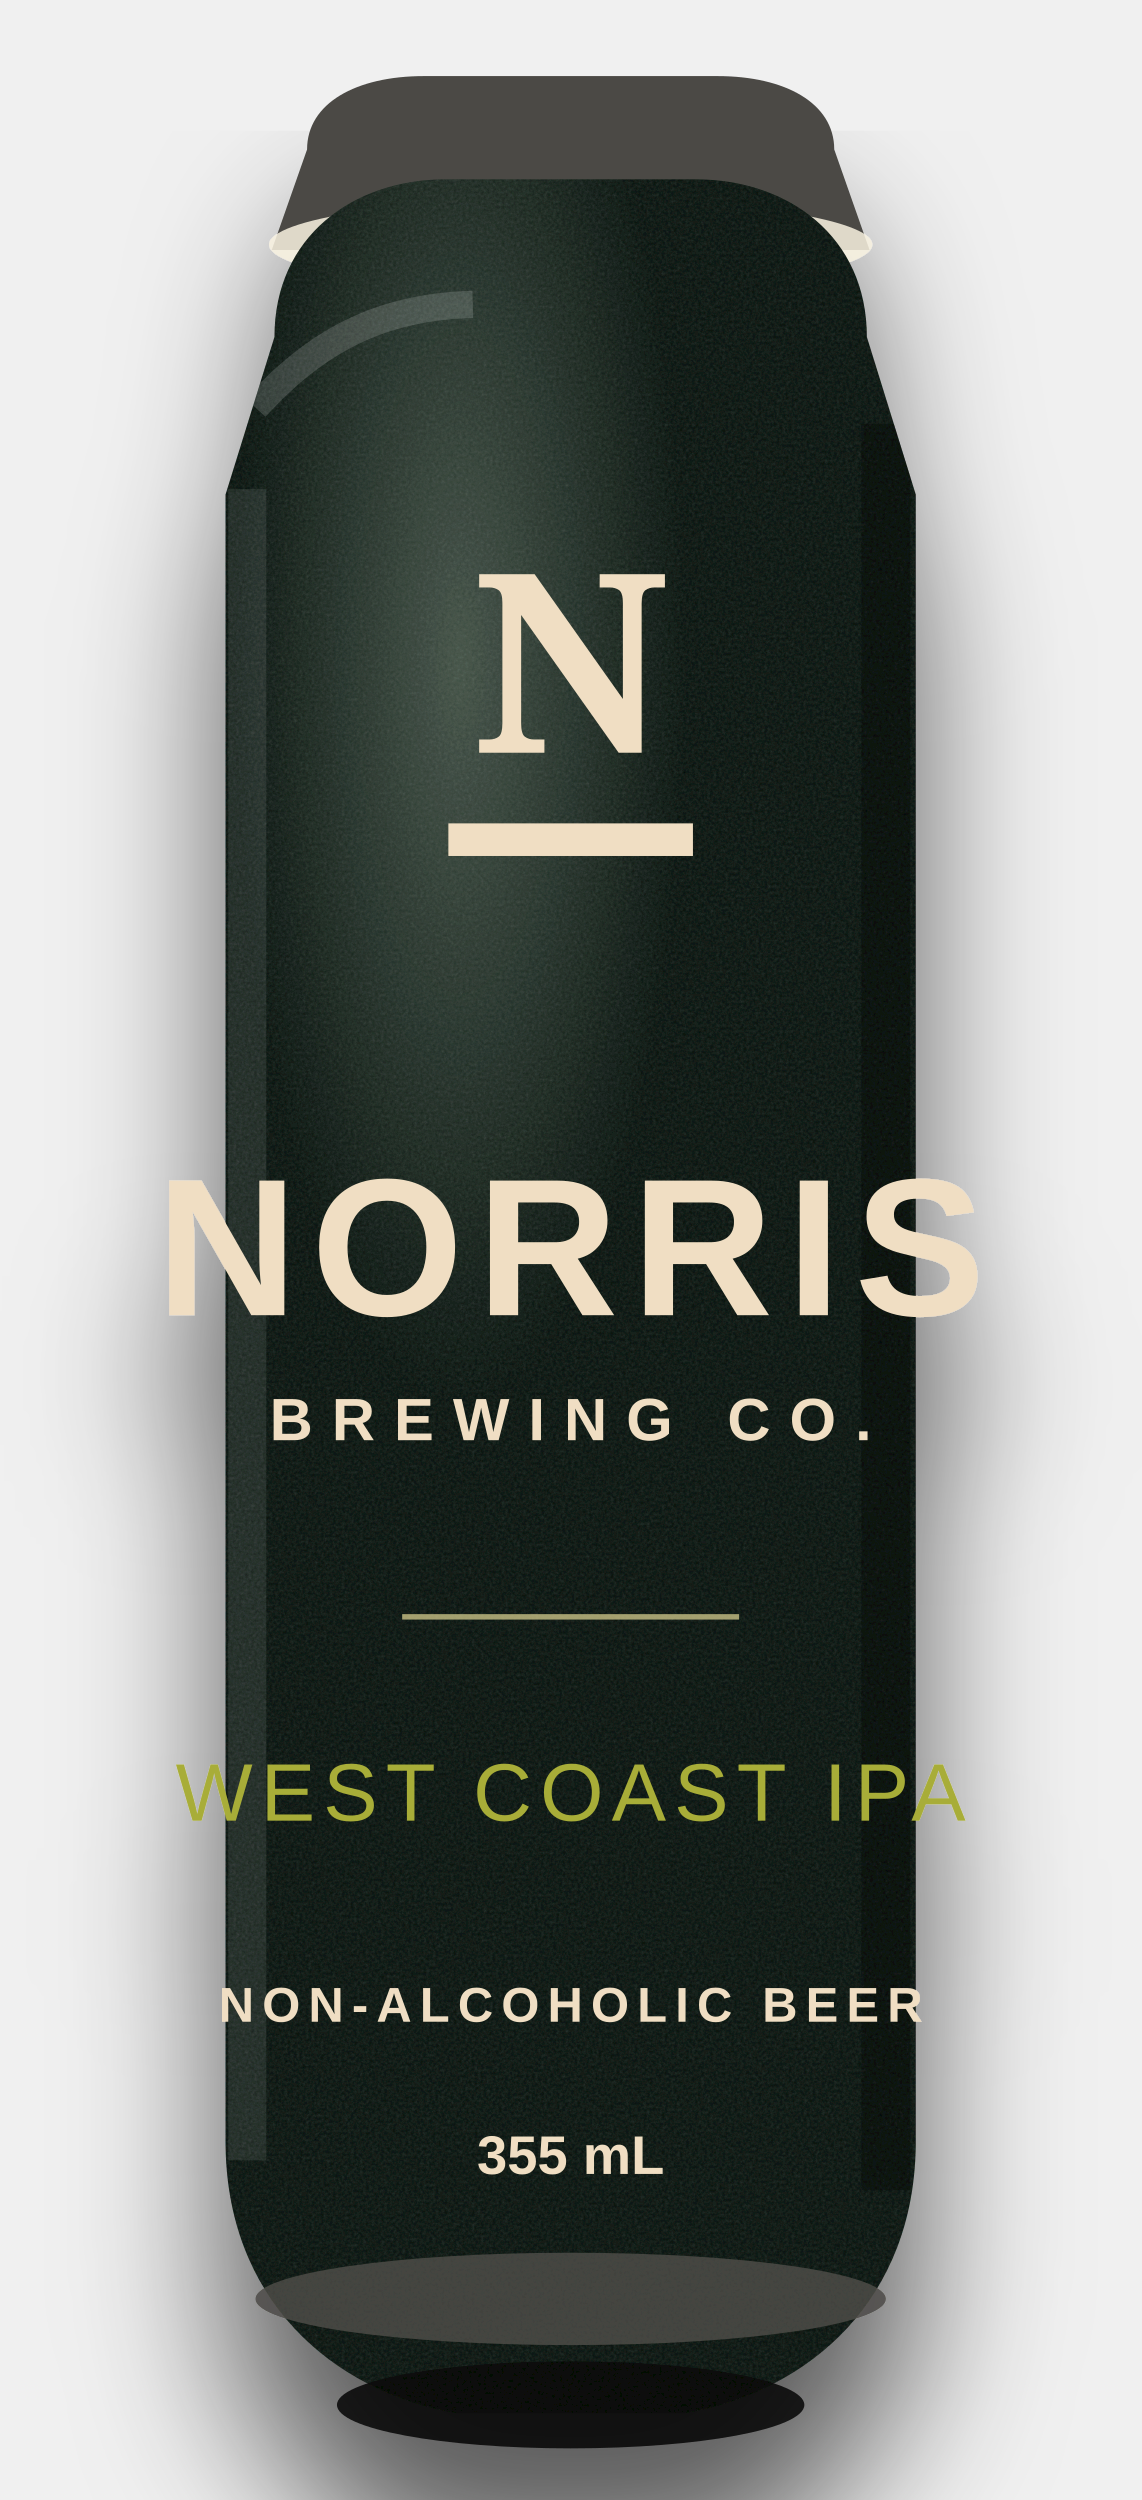
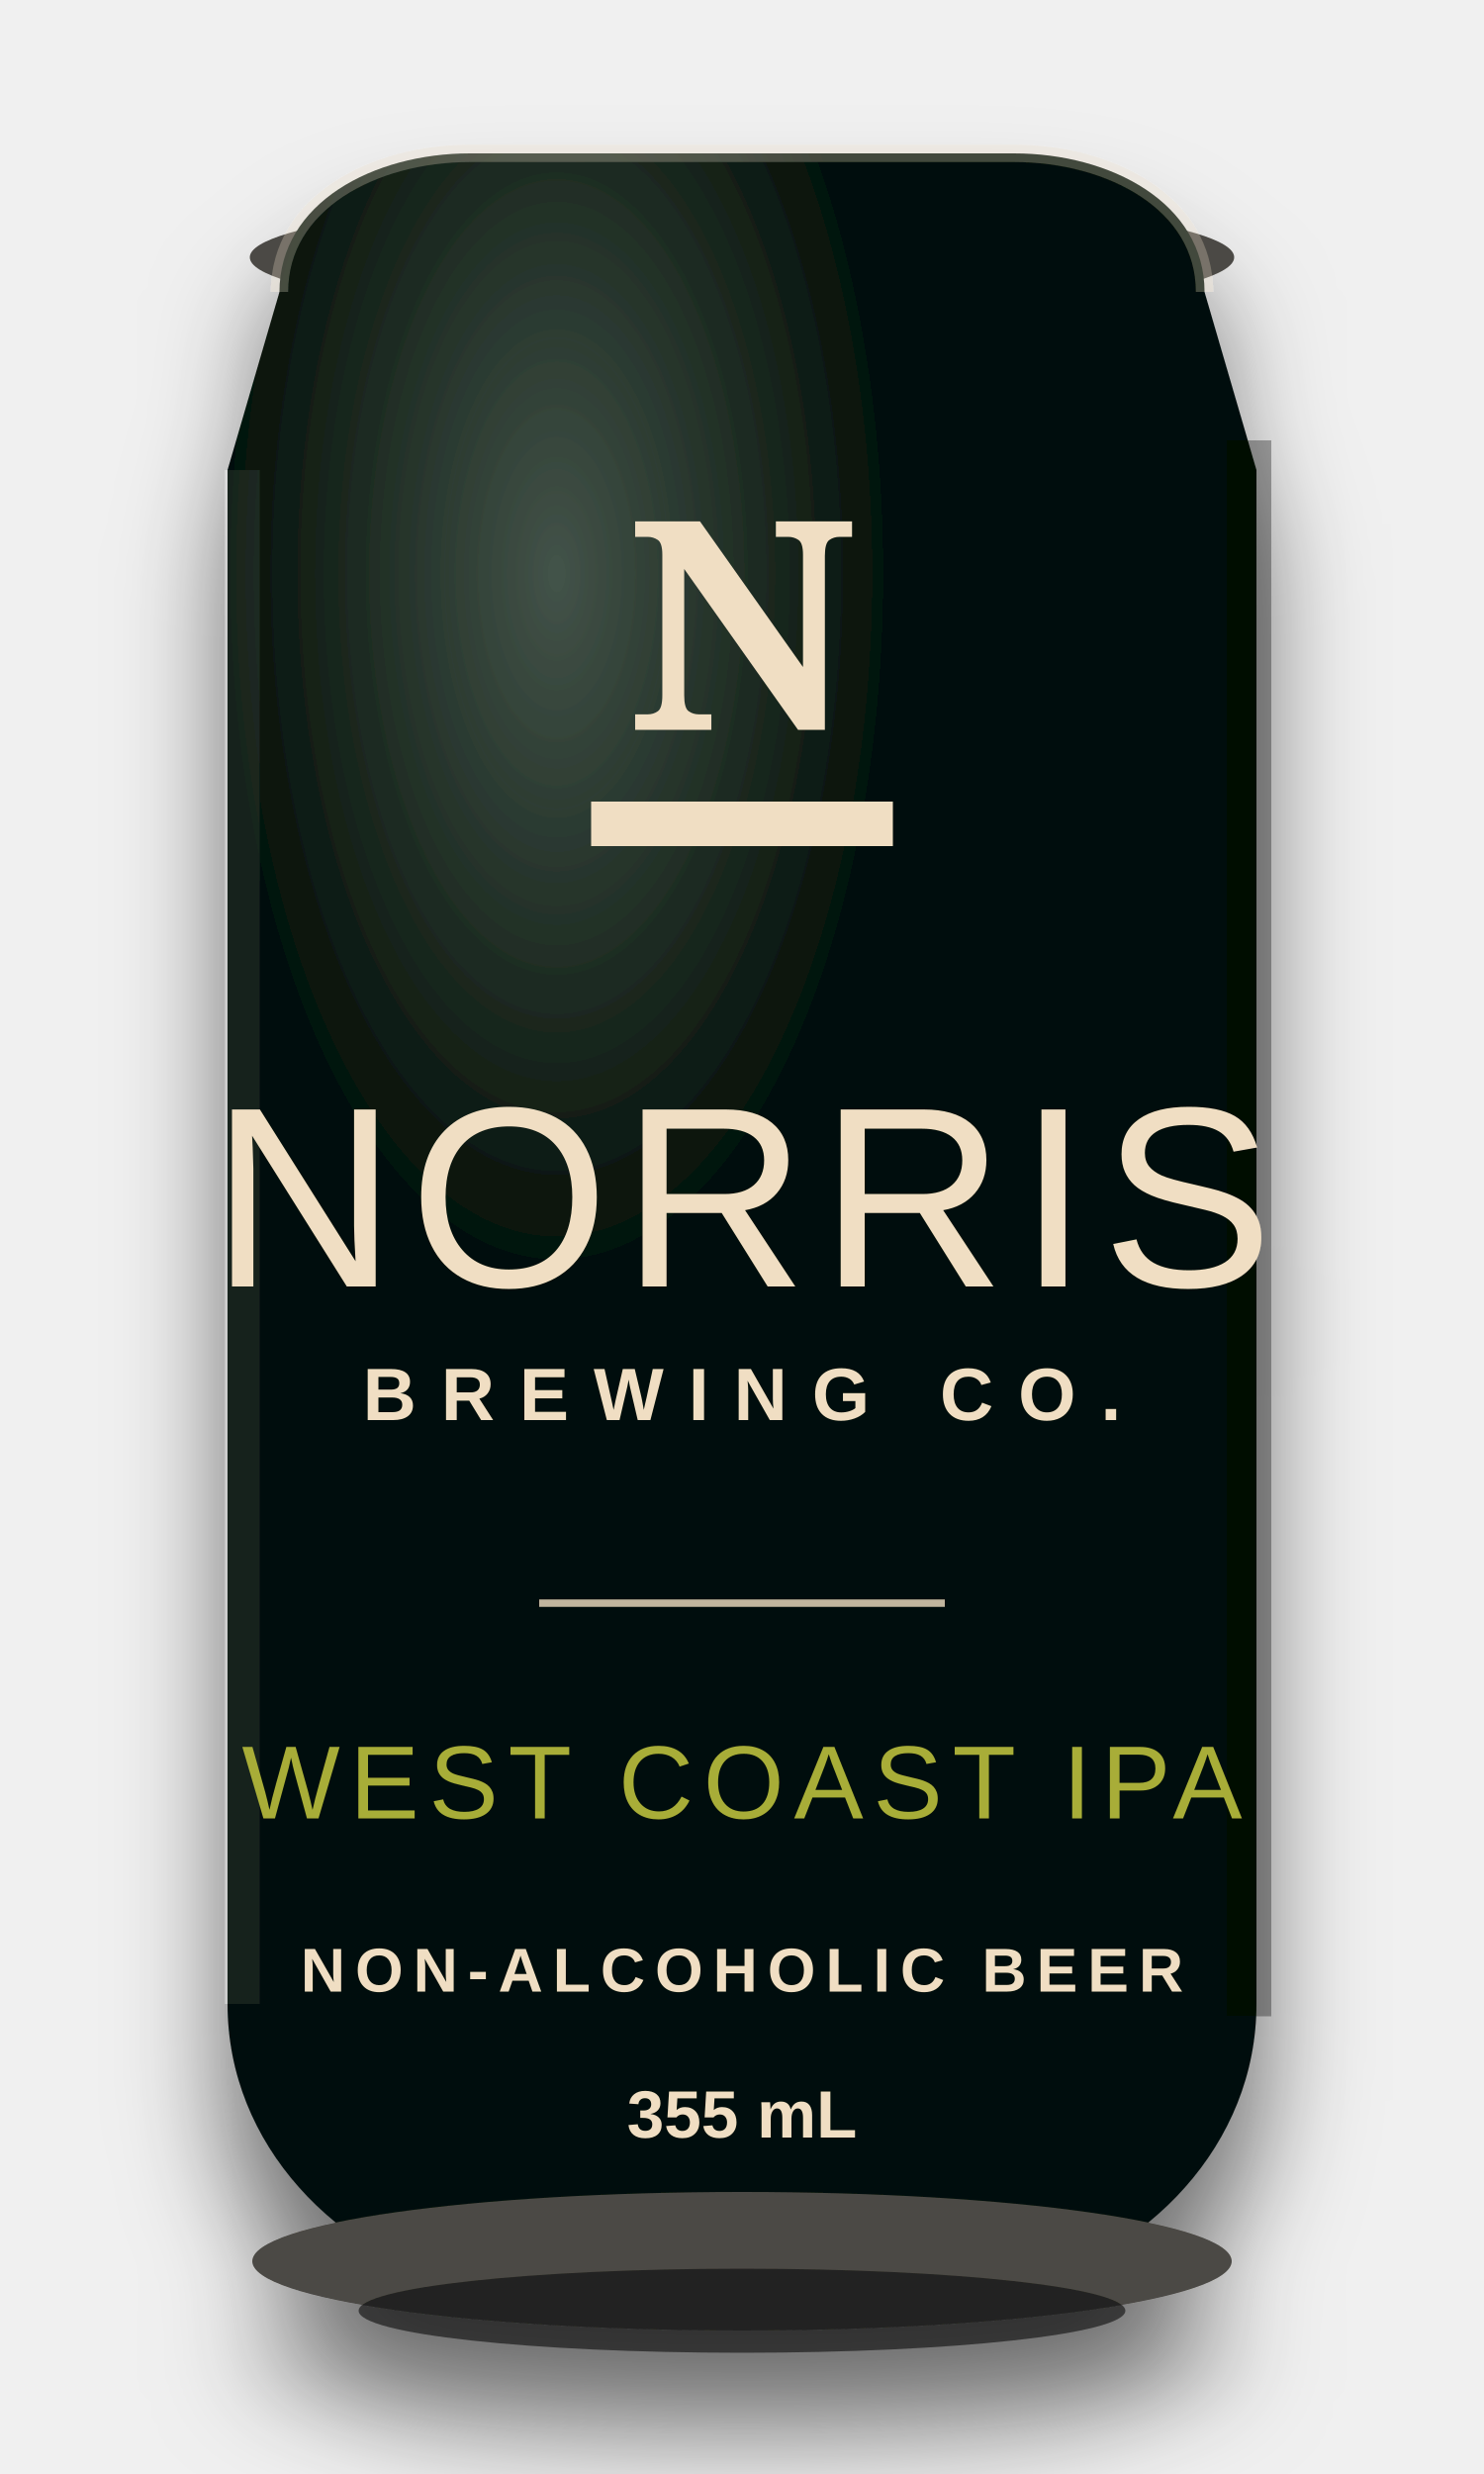
- <svg xmlns="http://www.w3.org/2000/svg" width="420" height="920" viewBox="0 0 420 920" fill="none" role="img" aria-label="Norris West Coast IPA can">
+ <svg xmlns="http://www.w3.org/2000/svg" width="600" height="1000" viewBox="0 0 600 1000" role="img" aria-label="Norris West Coast IPA can">
  <defs>
-     <linearGradient id="body" x1="72" y1="0" x2="348" y2="0">
-       <stop stop-color="#04100a" />
-       <stop offset=".18" stop-color="#1c3b28" />
-       <stop offset=".44" stop-color="#0a2116" />
-       <stop offset=".72" stop-color="#224b31" />
+     <linearGradient id="green" x1="90" x2="510" y1="0" y2="0">
+       <stop stop-color="#031008" />
+       <stop offset=".18" stop-color="#21462e" />
+       <stop offset=".5" stop-color="#0a2417" />
+       <stop offset=".75" stop-color="#245133" />
      <stop offset="1" stop-color="#020705" />
    </linearGradient>
-     <linearGradient id="metal" x1="95" y1="0" x2="325" y2="0">
-       <stop stop-color="#4b4a45" />
-       <stop offset=".18" stop-color="#dad4c7" />
-       <stop offset=".5" stop-color="#fff8ec" />
-       <stop offset=".8" stop-color="#7f7a70" />
-       <stop offset="1" stop-color="#25231f" />
+     <linearGradient id="metal" x1="110" x2="490" y1="0" y2="0">
+       <stop stop-color="#4c4a45" />
+       <stop offset=".2" stop-color="#ded8cc" />
+       <stop offset=".5" stop-color="#fff7ea" />
+       <stop offset=".82" stop-color="#777168" />
+       <stop offset="1" stop-color="#26231f" />
    </linearGradient>
-     <radialGradient id="light" cx="34%" cy="22%" r="68%">
-       <stop stop-color="#d9f1d7" stop-opacity=".28" />
-       <stop offset=".48" stop-color="#d9f1d7" stop-opacity="0" />
+     <radialGradient id="shine" cx="32%" cy="20%" r="72%">
+       <stop stop-color="#e9fff0" stop-opacity=".28" />
+       <stop offset=".45" stop-color="#e9fff0" stop-opacity="0" />
    </radialGradient>
-     <filter id="shadow" x="-30%" y="-10%" width="160%" height="125%">
-       <feDropShadow dx="0" dy="48" stdDeviation="28" flood-color="#000" flood-opacity=".62" />
+     <filter id="ds" x="-20%" y="-10%" width="140%" height="125%">
+       <feDropShadow dx="0" dy="34" stdDeviation="22" flood-color="#000" flood-opacity=".55" />
    </filter>
-     <filter id="grain">
-       <feTurbulence type="fractalNoise" baseFrequency=".9" numOctaves="3" seed="17" />
-       <feColorMatrix type="saturate" values="0" />
-       <feComponentTransfer>
-         <feFuncA type="table" tableValues="0 .16" />
-       </feComponentTransfer>
-     </filter>
-     <clipPath id="clip">
-       <path d="M101 124C101 87 130 66 164 66H256C290 66 319 87 319 124L337 182V788C337 846 298 880 252 888H168C122 880 83 846 83 788V182L101 124Z" />
-     </clipPath>
  </defs>
-   <g filter="url(#shadow)">
-     <path d="M113 55C113 38 131 28 156 28H264C289 28 307 38 307 55L320 92H100L113 55Z" fill="url(#metal)" />
-     <ellipse cx="210" cy="90" rx="111" ry="17" fill="#f7f0df" opacity=".86" />
-     <path d="M101 124C101 87 130 66 164 66H256C290 66 319 87 319 124L337 182V788C337 846 298 880 252 888H168C122 880 83 846 83 788V182L101 124Z" fill="url(#body)" />
-     <path d="M101 124C101 87 130 66 164 66H256C290 66 319 87 319 124L337 182V788C337 846 298 880 252 888H168C122 880 83 846 83 788V182L101 124Z" fill="url(#light)" />
-     <g clip-path="url(#clip)">
-       <rect x="72" y="60" width="280" height="830" filter="url(#grain)" />
-       <path d="M94 150C116 126 139 113 174 112" stroke="#fff" stroke-opacity=".16" stroke-width="10" />
-       <path d="M326 156V806" stroke="#000" stroke-opacity=".32" stroke-width="18" />
-       <path d="M91 180V795" stroke="#fff" stroke-opacity=".09" stroke-width="14" />
-     </g>
-     <ellipse cx="210" cy="846" rx="116" ry="17" fill="url(#metal)" opacity=".86" />
-     <ellipse cx="210" cy="885" rx="86" ry="16" fill="#050504" opacity=".82" />
-     <text x="210" y="277" text-anchor="middle" font-family="Georgia,serif" font-size="92" font-weight="900" fill="#f0dec3">N</text>
-     <rect x="165" y="303" width="90" height="12" fill="#f0dec3" />
-     <text x="210" y="484" text-anchor="middle" font-family="Impact,Arial Black,Arial,sans-serif" font-size="72" font-weight="900" fill="#f0dec3" letter-spacing="5">NORRIS</text>
-     <text x="210" y="530" text-anchor="middle" font-family="Arial,sans-serif" font-size="22" font-weight="900" fill="#f0dec3" letter-spacing="7">BREWING CO.</text>
-     <path d="M148 595H272" stroke="#c8c185" stroke-width="2" opacity=".8" />
-     <text x="210" y="670" text-anchor="middle" font-family="Impact,Arial Black,Arial,sans-serif" font-size="30" fill="#a8ad37" letter-spacing="3">WEST COAST IPA</text>
-     <text x="210" y="744" text-anchor="middle" font-family="Arial,sans-serif" font-size="18" font-weight="900" fill="#f0dec3" letter-spacing="3">NON-ALCOHOLIC BEER</text>
-     <text x="210" y="800" text-anchor="middle" font-family="Arial,sans-serif" font-size="20" font-weight="800" fill="#f0dec3">355 mL</text>
+   <g filter="url(#ds)">
+     <ellipse cx="300" cy="104" rx="199" ry="25" fill="url(#metal)" />
+     <path d="M113 118C113 82 151 62 190 62H410C449 62 487 82 487 118L508 190V810C508 867 464 912 409 926H191C136 912 92 867 92 810V190L113 118Z" fill="url(#green)" />
+     <path d="M113 118C113 82 151 62 190 62H410C449 62 487 82 487 118L508 190V810C508 867 464 912 409 926H191C136 912 92 867 92 810V190L113 118Z" fill="url(#shine)" />
+     <path d="M113 118C113 82 151 62 190 62H410C449 62 487 82 487 118" fill="none" stroke="#e8dcc4" stroke-opacity=".28" stroke-width="7" />
+     <path d="M505 178V815" stroke="#000" stroke-opacity=".32" stroke-width="18" />
+     <path d="M98 190V810" stroke="#fff" stroke-opacity=".08" stroke-width="14" />
+     <ellipse cx="300" cy="914" rx="198" ry="28" fill="url(#metal)" />
+     <ellipse cx="300" cy="934" rx="155" ry="17" fill="#040604" opacity=".55" />
+     <text x="300" y="295" text-anchor="middle" font-family="Georgia,serif" font-size="118" font-weight="900" fill="#f0dec3">N</text>
+     <rect x="239" y="324" width="122" height="18" fill="#f0dec3" />
+     <text x="300" y="520" text-anchor="middle" font-family="Impact,Arial Black,Arial,sans-serif" font-size="104" fill="#f0dec3" letter-spacing="5">NORRIS</text>
+     <text x="300" y="574" text-anchor="middle" font-family="Arial,sans-serif" font-size="30" font-weight="900" fill="#f0dec3" letter-spacing="10">BREWING CO.</text>
+     <path d="M218 648H382" stroke="#f0dec3" stroke-width="3" opacity=".8" />
+     <text x="300" y="735" text-anchor="middle" font-family="Impact,Arial Black,Arial,sans-serif" font-size="42" fill="#a8ad37" letter-spacing="4">WEST COAST IPA</text>
+     <text x="300" y="805" text-anchor="middle" font-family="Arial,sans-serif" font-size="25" font-weight="900" fill="#f0dec3" letter-spacing="4">NON-ALCOHOLIC BEER</text>
+     <text x="300" y="864" text-anchor="middle" font-family="Arial,sans-serif" font-size="27" font-weight="900" fill="#f0dec3">355 mL</text>
  </g>
</svg>
